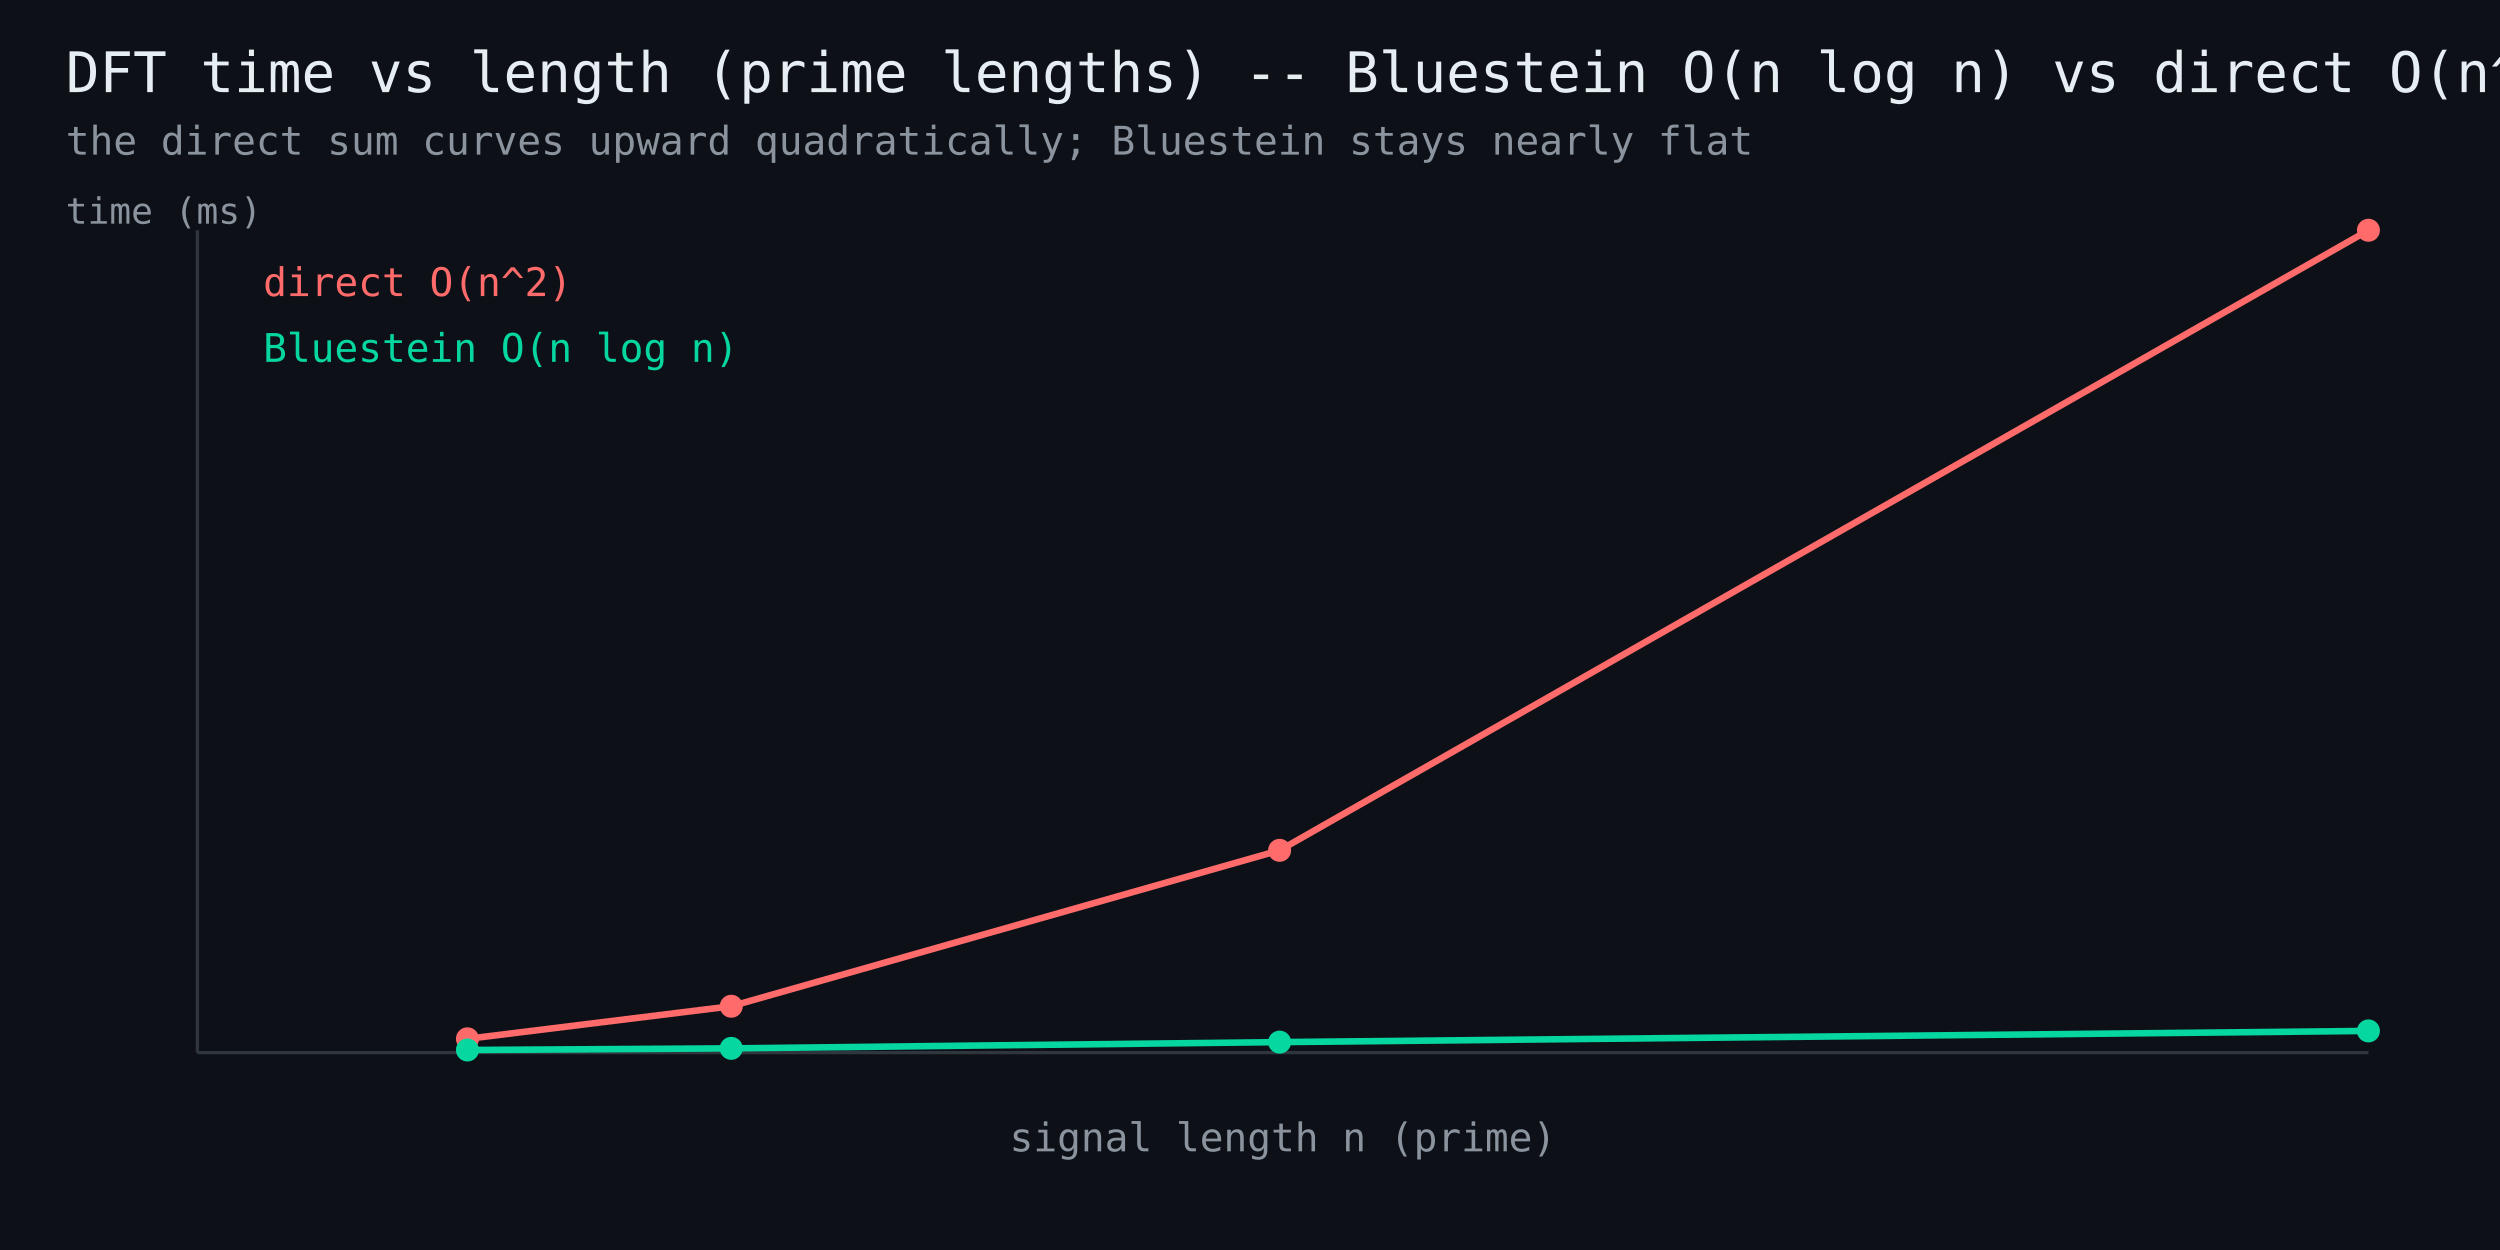
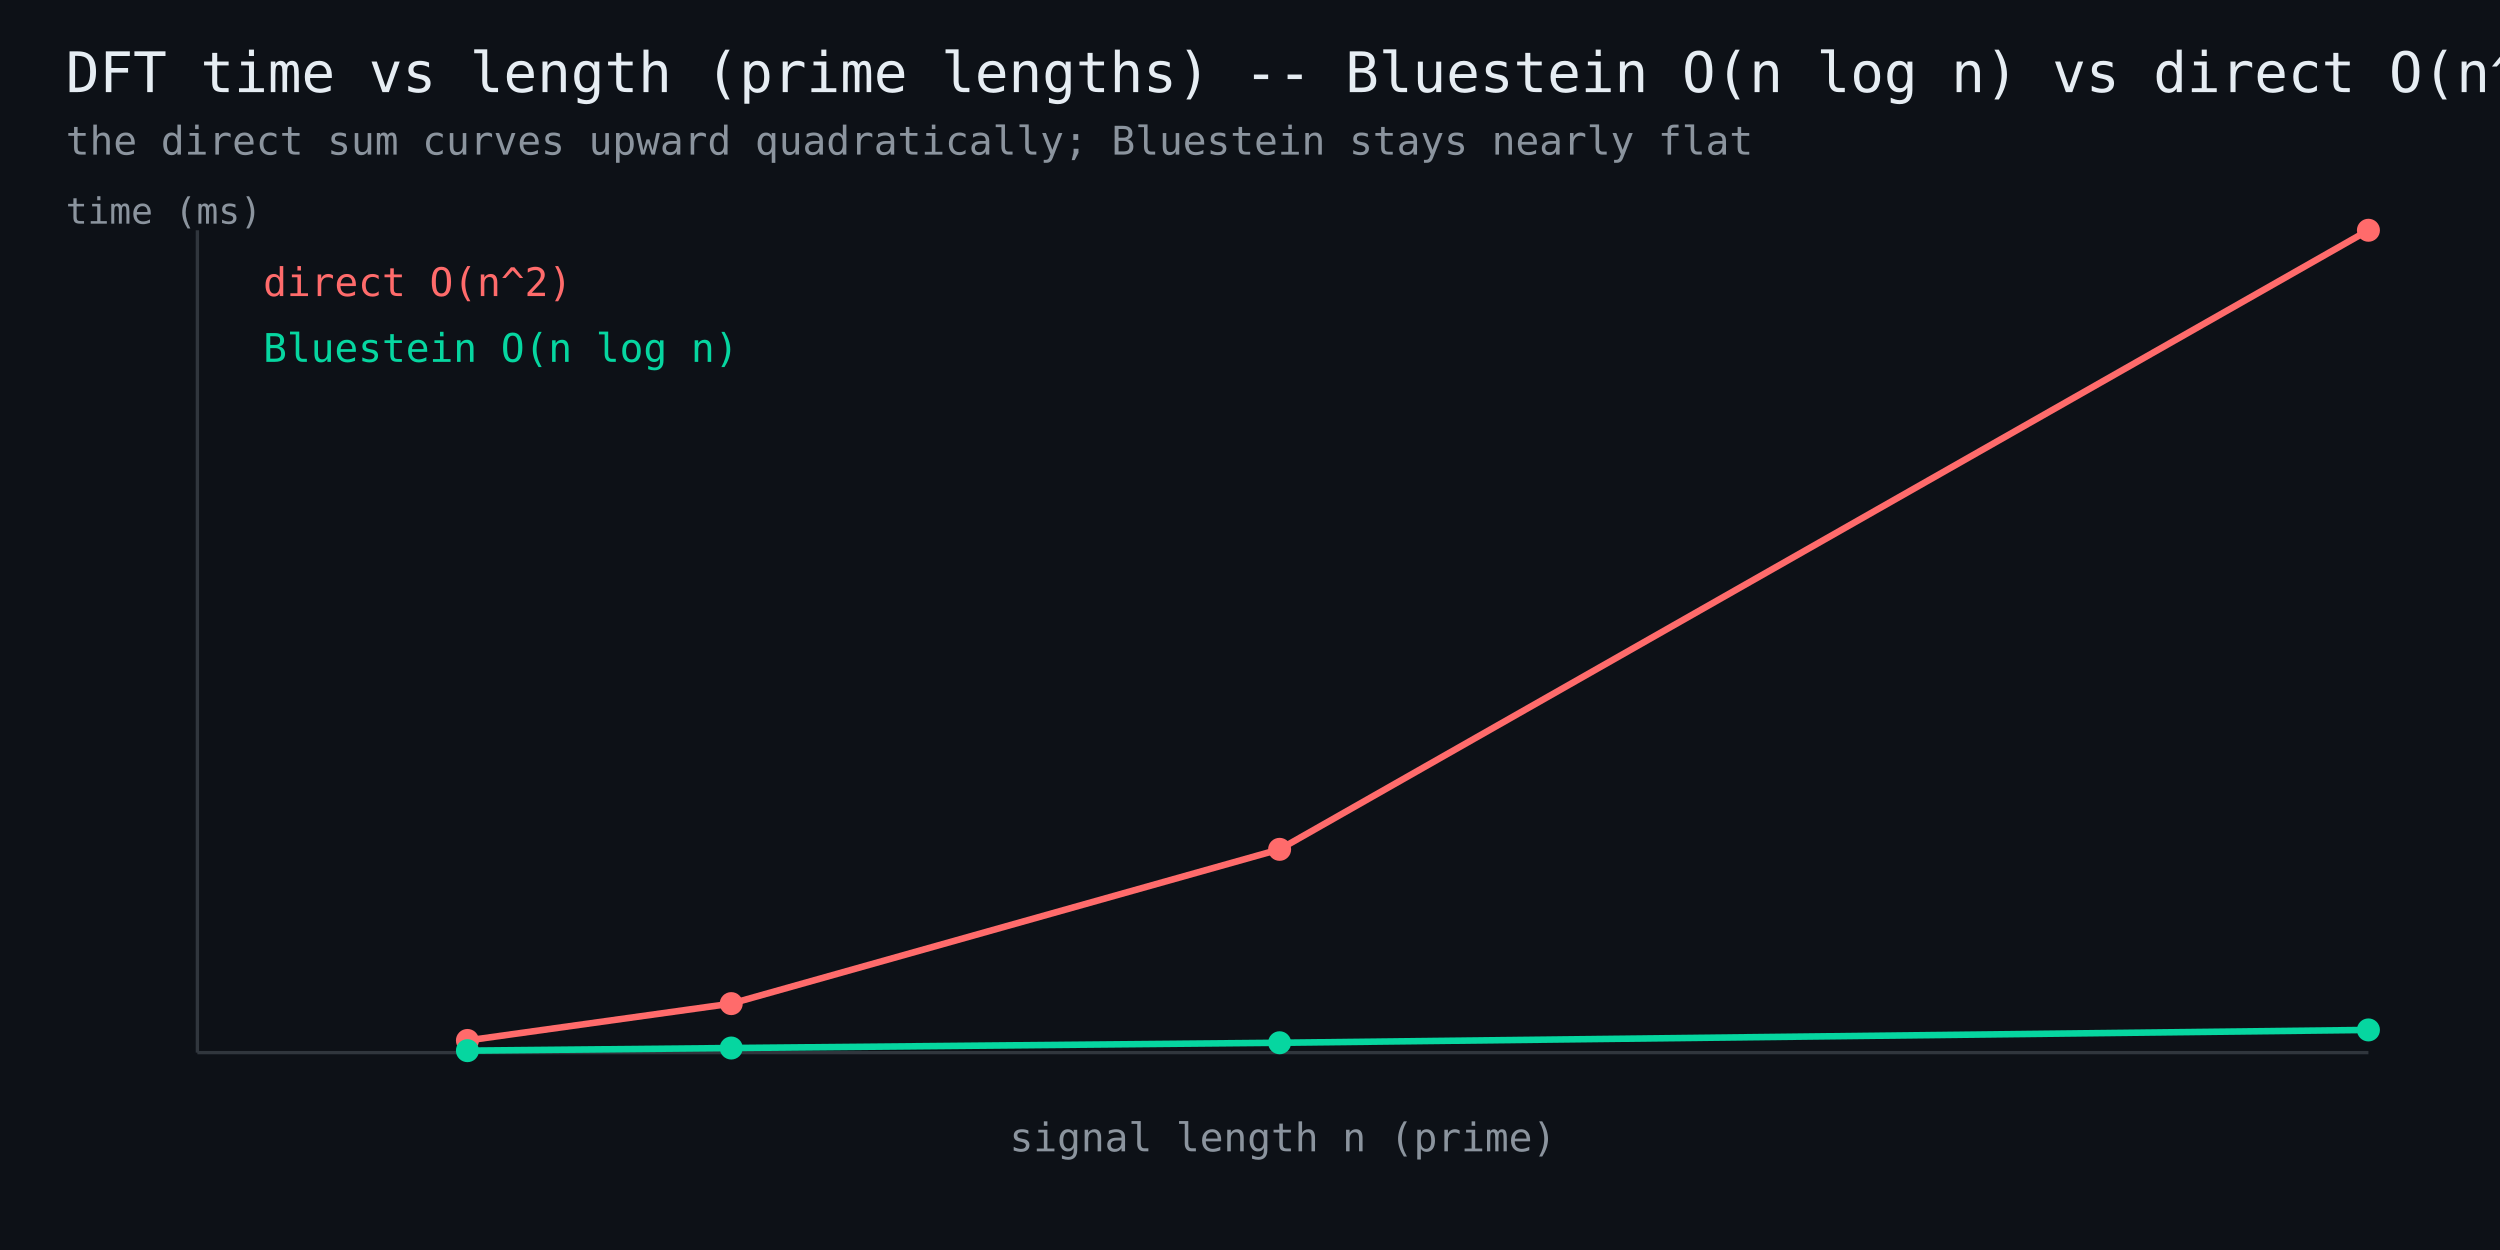
<svg xmlns="http://www.w3.org/2000/svg" width="760" height="380" viewBox="0 0 760 380" font-family="monospace">
  <rect width="760" height="380" fill="#0d1117" />
  <text x="20" y="28" fill="#e6edf3" font-size="17">DFT time vs length (prime lengths) -- Bluestein O(n log n) vs direct O(n^2)</text>
  <text x="20" y="47" fill="#8b949e" font-size="12">the direct sum curves upward quadratically; Bluestein stays nearly flat</text>
  <line x1="60" y1="320" x2="720" y2="320" stroke="#30363d" stroke-width="1" />
  <line x1="60" y1="320" x2="60" y2="70" stroke="#30363d" stroke-width="1" />
-   <polyline points="142.1,315.8 222.3,305.9 389.0,258.5 720.0,70.0" fill="none" stroke="#ff6b6b" stroke-width="2" />
-   <circle cx="142.1" cy="315.8" r="3.5" fill="#ff6b6b" />
-   <circle cx="222.3" cy="305.9" r="3.5" fill="#ff6b6b" />
-   <circle cx="389.0" cy="258.5" r="3.5" fill="#ff6b6b" />
+   <polyline points="142.1,316.3 222.3,305.1 389.0,258.2 720.0,70.0" fill="none" stroke="#ff6b6b" stroke-width="2" />
+   <circle cx="142.1" cy="316.3" r="3.5" fill="#ff6b6b" />
+   <circle cx="222.3" cy="305.1" r="3.5" fill="#ff6b6b" />
+   <circle cx="389.0" cy="258.2" r="3.5" fill="#ff6b6b" />
  <circle cx="720.0" cy="70.0" r="3.5" fill="#ff6b6b" />
  <text x="80" y="90" fill="#ff6b6b" font-size="12">direct O(n^2)</text>
-   <polyline points="142.1,319.2 222.3,318.7 389.0,316.8 720.0,313.4" fill="none" stroke="#06d6a0" stroke-width="2" />
-   <circle cx="142.1" cy="319.2" r="3.5" fill="#06d6a0" />
-   <circle cx="222.3" cy="318.7" r="3.5" fill="#06d6a0" />
-   <circle cx="389.0" cy="316.8" r="3.5" fill="#06d6a0" />
-   <circle cx="720.0" cy="313.4" r="3.5" fill="#06d6a0" />
+   <polyline points="142.1,319.4 222.3,318.6 389.0,317.0 720.0,313.1" fill="none" stroke="#06d6a0" stroke-width="2" />
+   <circle cx="142.1" cy="319.4" r="3.5" fill="#06d6a0" />
+   <circle cx="222.3" cy="318.6" r="3.5" fill="#06d6a0" />
+   <circle cx="389.0" cy="317.0" r="3.5" fill="#06d6a0" />
+   <circle cx="720.0" cy="313.1" r="3.5" fill="#06d6a0" />
  <text x="80" y="110" fill="#06d6a0" font-size="12">Bluestein O(n log n)</text>
  <text x="390" y="350" fill="#8b949e" font-size="12" text-anchor="middle">signal length n (prime)</text>
  <text x="20" y="68" fill="#8b949e" font-size="11">time (ms)</text>
</svg>
